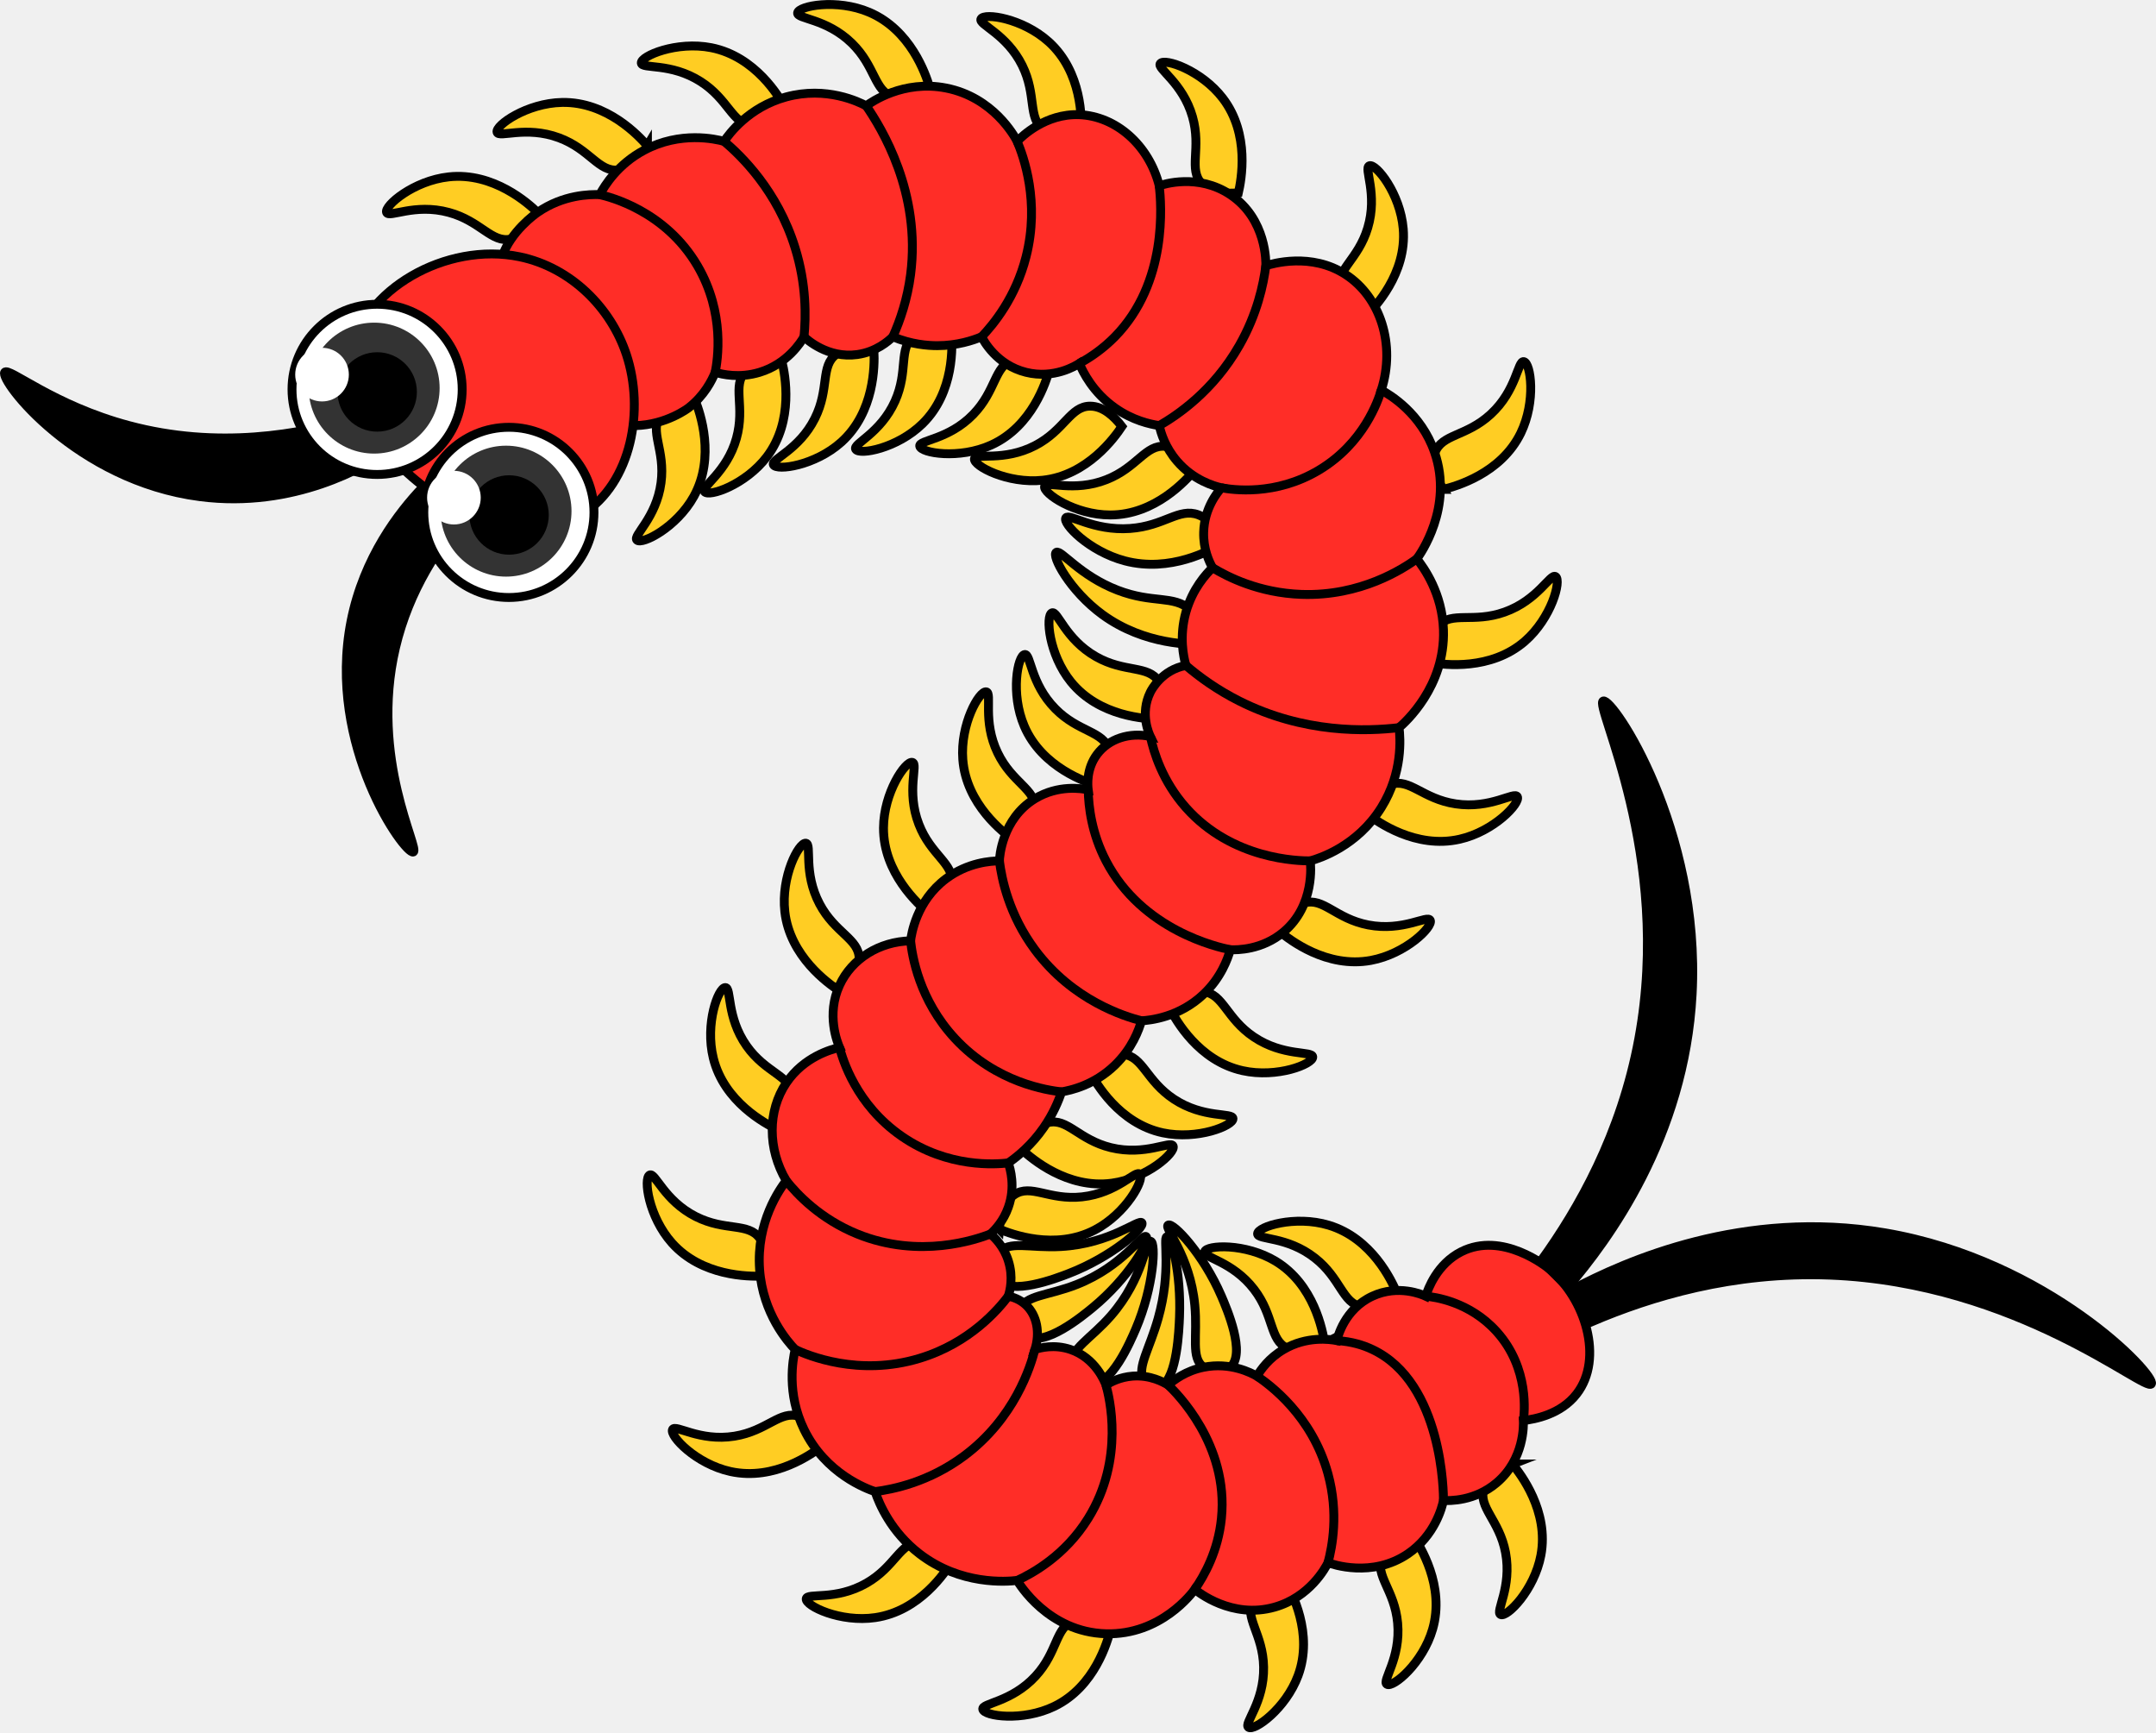
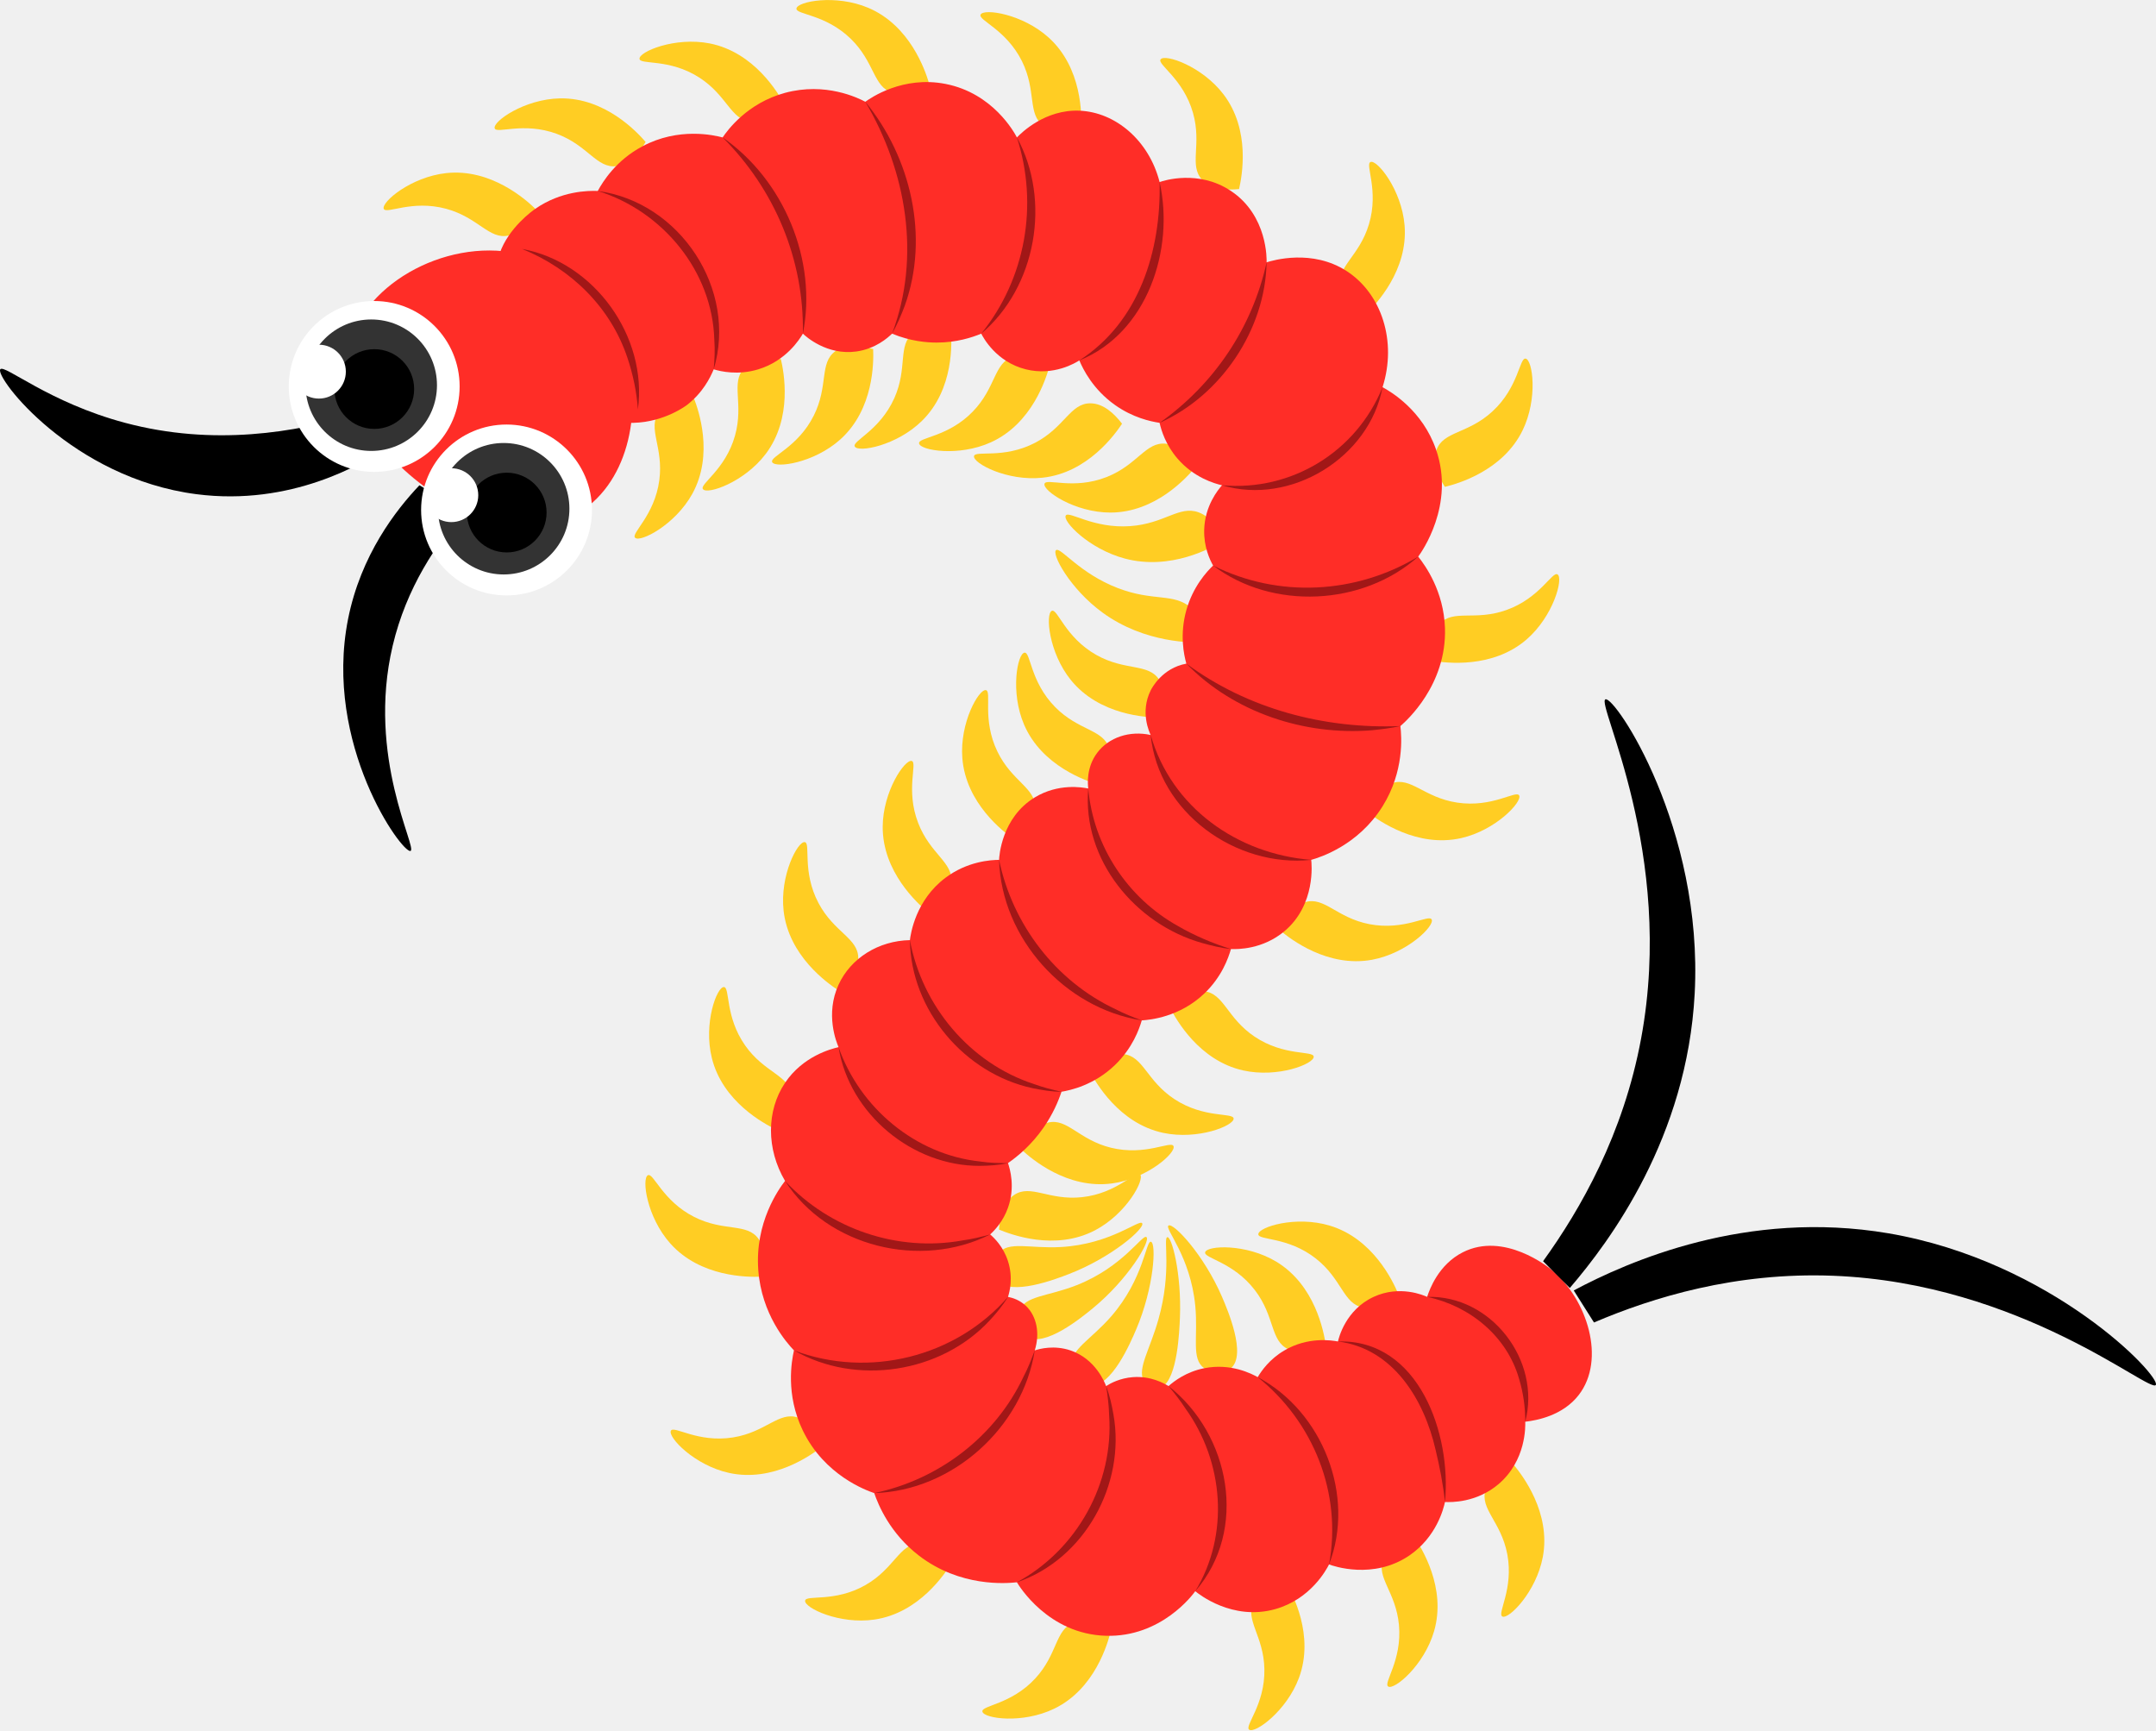
- <svg xmlns="http://www.w3.org/2000/svg" id="Layer_2" data-name="Layer 2" viewBox="0 0 242.76 194.99">
+ <svg xmlns="http://www.w3.org/2000/svg" id="Layer_2" data-name="Layer 2" viewBox="0 0 241.76 193.99">
  <defs>
    <style>
      .cls-1 {
+         fill: #fff;
+       }
+ 
+       .cls-2 {
        fill: #ffcd23;
      }

-       .cls-1, .cls-2, .cls-3, .cls-4, .cls-5 {
-         stroke: #000;
-         stroke-miterlimit: 10;
+       .cls-3 {
+         fill: #ff2d27;
      }

-       .cls-2 {
-         fill: none;
-       }
- 
-       .cls-6, .cls-3 {
-         fill: #fff;
+       .cls-4 {
+         fill: #a11717;
      }

      .cls-5 {
-         fill: #ff2d27;
-       }
- 
-       .cls-7 {
        fill: #333;
      }
    </style>
  </defs>
  <g id="Layer_1-2" data-name="Layer 1">
    <g>
-       <path class="cls-1" d="M60.53,23.91c-1.03-1-4.96-4.55-10-4-3.97.43-7.28,3.26-7,4,.26.66,3.13-1.05,7,0,3.62.98,4.81,3.48,7,3,1.45-.32,2.4-1.74,3-3Z" />
-       <path class="cls-1" d="M72.9,16.42c-.94-1.09-4.53-4.98-9.6-4.89-3.99.07-7.55,2.59-7.33,3.35.19.68,3.21-.76,6.97.63,3.51,1.3,4.47,3.9,6.7,3.62,1.47-.19,2.55-1.51,3.26-2.72Z" />
-       <path class="cls-1" d="M88.44,12.18c-.69-1.26-3.37-5.82-8.35-6.81-3.92-.77-7.93.93-7.88,1.72.04.71,3.3-.07,6.68,2.09,3.16,2.02,3.55,4.76,5.78,4.96,1.48.13,2.81-.94,3.76-1.97Z" />
-       <path class="cls-1" d="M104.65,9.75c-.42-1.38-2.11-6.39-6.78-8.37-3.68-1.56-7.95-.71-8.06.07-.1.7,3.24.61,6.11,3.42,2.68,2.62,2.5,5.39,4.65,6.03,1.42.43,2.94-.35,4.08-1.15Z" />
-       <path class="cls-1" d="M121.74,14.86c.06-1.44.12-6.73-3.64-10.14-2.96-2.68-7.27-3.29-7.64-2.59-.33.63,2.86,1.65,4.64,5.24,1.66,3.36.58,5.91,2.4,7.23,1.2.87,2.89.64,4.23.26Z" />
-       <path class="cls-1" d="M139.44,21.7c.32-1.4,1.33-6.6-1.75-10.63-2.42-3.17-6.56-4.55-7.04-3.92-.44.56,2.52,2.14,3.62,5.99,1.03,3.6-.5,5.92,1.05,7.54,1.02,1.08,2.73,1.15,4.12,1.02Z" />
-       <path class="cls-1" d="M153.74,35.65c1.02-1.01,4.68-4.83,4.26-9.89-.33-3.98-3.07-7.37-3.81-7.1-.67.24.97,3.16-.19,7-1.08,3.59-3.61,4.71-3.18,6.92.28,1.46,1.67,2.44,2.92,3.08Z" />
-       <path class="cls-1" d="M162.51,55.09c1.4-.34,6.49-1.77,8.72-6.33,1.75-3.59,1.13-7.9.35-8.05-.7-.14-.78,3.21-3.73,5.92-2.76,2.54-5.51,2.21-6.27,4.32-.5,1.4.19,2.96.94,4.14Z" />
-       <path class="cls-1" d="M161.19,74.6c1.42.23,6.67.91,10.5-2.41,3.01-2.62,4.13-6.83,3.47-7.28-.59-.4-1.97,2.65-5.75,3.99-3.53,1.26-5.94-.12-7.46,1.53-1.01,1.09-.98,2.8-.75,4.17Z" />
-       <path class="cls-1" d="M153.96,91.64c1.14.87,5.45,3.95,10.39,2.83,3.89-.88,6.86-4.07,6.5-4.78-.33-.63-2.99,1.4-6.95.8-3.71-.56-5.18-2.91-7.3-2.18-1.4.48-2.18,2-2.64,3.32Z" />
-       <path class="cls-1" d="M144.09,104.86c1.11.92,5.28,4.17,10.27,3.25,3.93-.73,7.02-3.79,6.68-4.51-.3-.64-3.04,1.28-6.98.52-3.68-.71-5.05-3.12-7.2-2.47-1.42.43-2.26,1.91-2.77,3.21Z" />
-       <path class="cls-1" d="M131.72,113.52c.66,1.28,3.23,5.9,8.18,7,3.9.87,7.95-.74,7.91-1.54-.03-.71-3.3-.01-6.63-2.25-3.11-2.09-3.43-4.84-5.66-5.09-1.48-.16-2.83.87-3.81,1.88Z" />
-       <path class="cls-1" d="M122.69,120.59c.67,1.27,3.28,5.87,8.24,6.93,3.91.83,7.94-.81,7.9-1.6-.03-.71-3.3.02-6.65-2.19-3.13-2.07-3.47-4.81-5.71-5.04-1.48-.15-2.82.9-3.79,1.91Z" />
-       <path class="cls-1" d="M115.1,129.45c1.06.97,5.07,4.42,10.1,3.74,3.96-.54,7.2-3.45,6.89-4.18-.27-.66-3.1,1.13-7,.18-3.64-.89-4.9-3.36-7.08-2.82-1.44.36-2.35,1.8-2.92,3.08Z" />
-       <path class="cls-1" d="M112.51,138.36c1.33.55,6.27,2.44,10.77.09,3.54-1.85,5.6-5.69,5.07-6.27-.48-.52-2.53,2.12-6.52,2.55-3.73.4-5.75-1.5-7.61-.25-1.23.83-1.6,2.49-1.7,3.89Z" />
-       <path class="cls-1" d="M157.26,145.5c-.56-1.32-2.79-6.12-7.65-7.58-3.82-1.15-7.98.16-8.01.96-.02.71,3.29.25,6.45,2.73,2.95,2.31,3.07,5.08,5.28,5.49,1.46.27,2.89-.67,3.93-1.59Z" />
-       <path class="cls-1" d="M149.15,151.22c-.22-1.42-1.18-6.62-5.52-9.25-3.42-2.06-7.77-1.83-7.99-1.07-.2.68,3.13,1.06,5.57,4.25,2.28,2.97,1.71,5.69,3.75,6.63,1.35.63,2.96.07,4.2-.57Z" />
-       <path class="cls-1" d="M78.3,45.12c.52,1.34,2.28,6.33-.18,10.77-1.94,3.49-5.83,5.45-6.4,4.91-.51-.49,2.18-2.48,2.71-6.45.5-3.72-1.35-5.78-.06-7.62.86-1.21,2.53-1.54,3.93-1.6Z" />
-       <path class="cls-1" d="M88.06,40.76c.33,1.4,1.36,6.59-1.7,10.64-2.41,3.18-6.54,4.58-7.03,3.95-.44-.56,2.51-2.15,3.59-6.01,1.01-3.61-.52-5.91,1.02-7.55,1.02-1.08,2.72-1.17,4.11-1.03Z" />
-       <path class="cls-1" d="M98.41,39.64c.06,1.44.09,6.73-3.67,10.12-2.97,2.67-7.28,3.26-7.65,2.56-.32-.63,2.87-1.64,4.66-5.22,1.68-3.35.6-5.91,2.42-7.22,1.2-.87,2.89-.63,4.24-.24Z" />
-       <path class="cls-1" d="M107.12,37.42c.12,1.43.38,6.72-3.24,10.27-2.85,2.8-7.14,3.57-7.53,2.88-.35-.62,2.79-1.76,4.43-5.42,1.53-3.42.35-5.93,2.11-7.32,1.17-.92,2.87-.76,4.22-.42Z" />
-       <path class="cls-1" d="M118.18,41.55c-.38,1.39-1.94,6.44-6.56,8.54-3.63,1.65-7.93.91-8.06.13-.12-.7,3.23-.69,6.02-3.57,2.61-2.69,2.36-5.45,4.49-6.15,1.41-.46,2.95.27,4.11,1.05Z" />
-       <path class="cls-1" d="M126.32,48.01c-.8,1.2-3.87,5.51-8.91,6.05-3.97.43-7.81-1.62-7.69-2.41.11-.7,3.28.35,6.84-1.5,3.32-1.73,3.95-4.43,6.19-4.43,1.49,0,2.72,1.18,3.57,2.29Z" />
-       <path class="cls-1" d="M134.52,52.91c-.92,1.1-4.44,5.06-9.51,5.06-3.99,0-7.59-2.45-7.39-3.22.18-.69,3.23.71,6.96-.76,3.49-1.37,4.4-3.98,6.64-3.74,1.48.16,2.57,1.47,3.31,2.66Z" />
-       <path class="cls-1" d="M137.57,61.2c-1.22.73-5.8,3.29-10.93,1.93-4.03-1.07-7.03-4.21-6.63-4.83.36-.56,3.08,1.49,7.23,1.19,3.88-.28,5.49-2.35,7.68-1.54,1.45.54,2.22,1.99,2.65,3.24Z" />
-       <path class="cls-1" d="M135.73,72.53c-1.45.06-6.83.12-11.58-3.33-3.73-2.72-5.8-6.69-5.21-7.03.53-.3,2.64,2.63,6.91,4.27,3.99,1.53,6.23.52,8.19,2.19,1.3,1.1,1.63,2.66,1.68,3.9Z" />
-       <path class="cls-1" d="M130.51,80.96c-1.44-.02-6.72-.26-9.92-4.2-2.51-3.1-2.87-7.45-2.15-7.77.65-.29,1.48,2.95,4.97,4.93,3.26,1.85,5.87.91,7.08,2.8.8,1.25.48,2.92.02,4.24Z" />
-       <path class="cls-1" d="M123.73,88.49c-1.38-.41-6.4-2.08-8.4-6.75-1.57-3.67-.74-7.95.05-8.06.7-.1.62,3.24,3.44,6.1,2.63,2.67,5.4,2.48,6.05,4.62.43,1.42-.34,2.94-1.14,4.09Z" />
-       <path class="cls-1" d="M114.18,94.59c-1.17-.83-5.38-4.03-5.77-9.09-.31-3.98,1.86-7.76,2.64-7.62.7.13-.46,3.27,1.29,6.88,1.63,3.38,4.31,4.08,4.24,6.33-.05,1.48-1.27,2.68-2.4,3.5Z" />
-       <path class="cls-1" d="M104.5,102.73c-1.1-.93-5.04-4.46-5.02-9.53.02-3.99,2.49-7.58,3.25-7.38.69.18-.72,3.22.73,6.96,1.35,3.5,3.96,4.42,3.71,6.65-.17,1.48-1.48,2.57-2.67,3.29Z" />
-       <path class="cls-1" d="M94.47,111.51c-1.2-.79-5.53-3.84-6.1-8.88-.45-3.97,1.58-7.82,2.37-7.71.7.1-.34,3.28,1.54,6.83,1.75,3.31,4.45,3.93,4.46,6.17,0,1.49-1.17,2.72-2.27,3.59Z" />
-       <path class="cls-1" d="M87.51,127.14c-1.29-.63-5.98-3.09-7.19-8.02-.96-3.88.56-7.96,1.35-7.95.71.01.09,3.3,2.4,6.57,2.16,3.06,4.92,3.32,5.22,5.54.2,1.47-.81,2.85-1.79,3.85Z" />
-       <path class="cls-1" d="M85.78,143.65c-1.44.05-6.73.06-10.11-3.72-2.66-2.98-3.23-7.3-2.52-7.66.63-.32,1.62,2.87,5.2,4.68,3.35,1.69,5.9.63,7.21,2.46.86,1.21.62,2.9.22,4.24Z" />
-       <path class="cls-1" d="M92.63,162.74c-1.13.88-5.41,3.99-10.37,2.91-3.9-.85-6.89-4.02-6.53-4.73.32-.63,3,1.38,6.96.75,3.7-.59,5.15-2.95,7.28-2.23,1.41.47,2.2,1.99,2.66,3.3Z" />
-       <path class="cls-1" d="M107.23,175.7c-.75,1.23-3.65,5.65-8.67,6.39-3.95.58-7.87-1.32-7.78-2.11.08-.71,3.29.23,6.77-1.76,3.25-1.86,3.78-4.58,6.02-4.67,1.48-.06,2.76,1.08,3.66,2.15Z" />
-       <path class="cls-1" d="M125.06,183.38c-.35,1.39-1.78,6.49-6.34,8.7-3.59,1.74-7.9,1.11-8.06.33-.14-.7,3.21-.77,5.93-3.72,2.54-2.75,2.22-5.51,4.33-6.26,1.4-.5,2.96.2,4.14.95Z" />
-       <path class="cls-1" d="M144.71,177.95c.72,1.25,3.21,5.92,1.45,10.67-1.39,3.74-4.93,6.27-5.58,5.82-.58-.41,1.78-2.78,1.7-6.79-.07-3.75-2.21-5.51-1.21-7.52.66-1.33,2.27-1.9,3.64-2.18Z" />
-       <path class="cls-1" d="M159.09,172.85c.8,1.19,3.63,5.67,2.22,10.54-1.11,3.84-4.46,6.62-5.14,6.21-.61-.37,1.57-2.9,1.2-6.9-.34-3.73-2.6-5.34-1.75-7.41.56-1.37,2.13-2.06,3.47-2.44Z" />
-       <path class="cls-1" d="M170.29,164.8c.91,1.11,4.15,5.3,3.21,10.28-.74,3.92-3.82,7.01-4.53,6.67-.64-.31,1.29-3.04.55-6.98-.7-3.68-3.1-5.07-2.44-7.21.43-1.42,1.92-2.26,3.23-2.76Z" />
-       <path class="cls-1" d="M135.53,153.91c-1.49-1.07-.66-3.48-1-7-.54-5.6-3.5-8.68-3-9,.54-.35,3.96,3.26,6,8,.61,1.42,2.79,6.48,1,8-.75.64-2.15.62-3,0Z" />
-       <path class="cls-1" d="M128.72,155.26c-.66-1.38.72-3.44,1.68-6.83,1.53-5.4.52-9.04.98-9.21.49-.19,1.63,4.05,1.43,9.02-.06,1.49-.27,6.79-2.02,7.78-.73.41-1.69.05-2.07-.75Z" />
-       <path class="cls-1" d="M120.71,153.64c-.25-1.82,2.07-2.88,4.39-5.54,3.69-4.25,3.88-8.52,4.46-8.37.62.16.36,5.11-1.67,9.86-.61,1.42-2.77,6.48-5.11,6.23-.98-.11-1.92-1.13-2.07-2.18Z" />
-       <path class="cls-1" d="M114.8,147.49c.62-1.73,3.16-1.6,6.45-2.9,5.23-2.07,7.37-5.77,7.81-5.38.48.43-2.03,4.7-6.02,7.98-1.19.98-5.45,4.48-7.41,3.18-.82-.54-1.19-1.89-.83-2.88Z" />
-       <path class="cls-1" d="M112.44,141.05c1.13-1.45,3.5-.53,7.03-.73,5.62-.32,8.81-3.17,9.11-2.66.32.56-3.41,3.83-8.22,5.69-1.44.56-6.58,2.54-8.03.7-.61-.77-.54-2.17.11-3Z" />
-       <path class="cls-5" d="M56.53,28.91c.99-2.87,3.72-4.81,4-5,2.9-2.01,5.92-2.04,7-2,.56-1.03,2.03-3.42,5-5,4.08-2.18,8.05-1.25,9-1,.55-.81,2.76-3.85,7-5,4.54-1.23,8.19.57,9,1,.6-.43,4.2-2.94,9-2,5.3,1.04,7.7,5.42,8,6,.51-.53,3.17-3.15,7-3,4.08.16,7.82,3.37,9,8,.45-.16,4.37-1.42,8,1,4.14,2.76,4.01,7.73,4,8,.68-.21,5.11-1.54,9,1,3.89,2.53,5.64,7.87,4,13,.95.52,4.48,2.6,6,7,2.15,6.21-1.64,11.51-2,12,.82,1.03,2.86,3.89,3,8,.21,6.39-4.35,10.44-5,11,.14,1.16.45,5.07-2,9-2.73,4.37-6.97,5.71-8,6,.05.37.54,5.02-3,8-2.44,2.05-5.26,2.03-6,2-.29,1.02-1.04,3.14-3,5-2.76,2.62-6.04,2.94-7,3-.29,1-1.04,3.11-3,5-2.34,2.26-4.99,2.83-6,3-.36,1.08-.97,2.51-2,4-1.37,1.98-2.92,3.25-4,4,.22.65.83,2.68,0,5-.54,1.53-1.47,2.51-2,3,.46.39,1.48,1.37,2,3,.6,1.86.18,3.44,0,4,.52.1,1.31.35,2,1,1.23,1.16,1.6,3.1,1,5,.59-.19,2.18-.61,4,0,2.83.96,3.86,3.63,4,4,.52-.33,1.57-.89,3-1,2-.15,3.48.68,4,1,.63-.55,1.98-1.6,4-2,2.99-.6,5.35.63,6,1,.43-.72,1.34-2.03,3-3,2.62-1.54,5.25-1.14,6-1,.08-.36.84-3.54,4-5,2.92-1.35,5.61-.18,6,0,.27-.84,1.28-3.62,4-5,4.62-2.34,9.61,1.67,10,2,3.95,3.28,6.08,10.02,3,14-1.8,2.33-4.73,2.85-6,3,.02.48.12,4.35-3,7-2.48,2.1-5.33,2.03-6,2-.16.75-.95,3.92-4,6-4.05,2.75-8.55,1.17-9,1-.29.57-2.04,3.87-6,5-4.84,1.38-8.68-1.73-9-2-.28.4-3.83,5.17-10,5-6.52-.18-9.82-5.69-10-6-1.18.13-6.36.57-11-3-3.22-2.48-4.53-5.63-5-7-.91-.31-5.57-1.99-8-7-1.97-4.06-1.26-7.84-1-9-.83-.87-3.63-4.03-4-9-.4-5.36,2.31-9.11,3-10-2.1-3.57-2.11-7.86,0-11,1.99-2.97,5.13-3.8,6-4-.23-.54-1.52-3.69,0-7,1.37-2.99,4.49-4.93,8-5,.09-.71.63-4.48,4-7,2.46-1.84,5.06-1.99,6-2,.01-.37.27-4.73,4-7,2.63-1.6,5.32-1.14,6-1-.06-.49-.23-2.36,1-4,1.3-1.74,3.66-2.52,6-2-.12-.25-1.22-2.55,0-5,.12-.25,1.3-2.51,4-3-.27-.96-.77-3.25,0-6,.75-2.65,2.28-4.31,3-5-.37-.65-1.05-2.09-1-4,.07-2.69,1.55-4.49,2-5-.84-.19-3.15-.85-5-3-1.32-1.54-1.81-3.14-2-4-1.05-.16-3.01-.59-5-2-2.47-1.75-3.58-4-4-5-.41.26-2.86,1.78-6,1-3.34-.83-4.79-3.59-5-4-1.01.42-2.76,1-5,1-1.09,0-2.93-.14-5-1-.49.48-1.87,1.7-4,2-3.31.46-5.68-1.69-6-2-.35.6-1.87,3.05-5,4-2.27.69-4.21.24-5,0-.38.93-1.23,2.63-3,4,0,0-2.48,1.92-6,2-7.89.19-17.57-11.58-15-19Z" />
-       <path class="cls-5" d="M44.53,51.91c-1.56-1.68-5.94-6.38-5-12,1.21-7.24,10.69-12.74,19-11,5.78,1.21,10.26,5.75,12,11,2.04,6.15.67,14.42-5,18-7.21,4.55-16.73-1.41-21-6Z" />
-       <path class="cls-4" d="M43.53,50.91c-2.3,1.51-10.36,6.38-21,5C8.58,54.11-.08,42.81.53,41.91c.43-.63,5.43,3.72,14,6,9.9,2.64,19.14,1.09,26-1,1,1.33,2,2.67,3,4Z" />
-       <path class="cls-4" d="M47.53,54.91c-2.61,2.75-6.57,7.81-8,15-2.79,14.06,6.08,26.31,7,26,.82-.28-4.95-10.49-2-23,1.54-6.53,4.94-11.51,8-15-1.67-1-3.33-2-5-3Z" />
-       <path class="cls-4" d="M173.53,141.91c4.21-5.83,9.01-14.23,11-25,3.85-20.79-5.12-37.63-4-38,1.07-.36,10.98,14.39,10,33-.85,16.11-9.48,27.74-14,33l-3-3Z" />
-       <path class="cls-4" d="M179.24,148.78c6.61-2.82,15.86-5.66,26.8-5.24,21.13.81,35.59,13.26,36.2,12.24.58-.97-11.62-13.87-30-17-15.9-2.7-29.15,3.15-35.27,6.41.76,1.2,1.51,2.39,2.27,3.59Z" />
-       <path class="cls-2" d="M67.53,21.91c1.08.25,7.35,1.79,11,8,3.15,5.37,2.26,10.68,2,12" />
-       <path class="cls-2" d="M81.53,15.91c1.91,1.62,6,5.54,8,12,1.28,4.12,1.22,7.73,1,10" />
-       <path class="cls-2" d="M97.53,11.91c1.72,2.5,6.2,9.76,5,19-.36,2.77-1.16,5.13-2,7" />
-       <path class="cls-2" d="M114.53,15.91c.72,1.72,2.58,6.8,1,13-1.17,4.59-3.67,7.6-5,9" />
-       <path class="cls-2" d="M130.53,20.91c.22,2,1,10.88-5,17-1.29,1.31-2.68,2.28-4,3" />
-       <path class="cls-2" d="M142.53,29.91c-.27,2.12-.97,5.45-3,9-2.92,5.11-6.97,7.83-9,9" />
-       <path class="cls-2" d="M155.53,43.91c-.34,1.13-1.94,5.96-7,9-4.93,2.96-9.8,2.22-11,2" />
-       <path class="cls-2" d="M136.53,63.91c1.7,1.03,5.22,2.83,10,3,6.69.24,11.46-2.89,13-4" />
-       <path class="cls-2" d="M133.53,74.91c1.57,1.34,3.56,2.77,6,4,7.33,3.69,14.4,3.42,18,3" />
-       <path class="cls-2" d="M129.53,82.91c.39,1.81,1.36,5.02,4,8,5.23,5.89,12.7,6,14,6" />
-       <path class="cls-2" d="M122.53,88.91c.04,1.97.4,4.92,2,8,4.06,7.82,12.61,9.72,14,10" />
-       <path class="cls-2" d="M112.53,96.91c.26,2.04,1.07,6.05,4,10,4.26,5.74,10.13,7.52,12,8" />
-       <path class="cls-2" d="M102.53,105.91c.18,1.67.94,6.63,5,11,4.65,5.01,10.47,5.83,12,6" />
-       <path class="cls-2" d="M94.53,117.91c.35,1.33,1.85,6.44,7,10,5.24,3.62,10.66,3.15,12,3" />
-       <path class="cls-2" d="M88.53,132.91c1.24,1.55,3.82,4.3,8,6,7.03,2.85,13.4.61,15,0" />
-       <path class="cls-2" d="M89.53,151.91c1.43.66,7.14,3.08,14,1,5.72-1.73,8.93-5.59,10-7" />
-       <path class="cls-2" d="M98.53,167.91c2.04-.26,6.05-1.07,10-4,5.74-4.26,7.52-10.13,8-12" />
-       <path class="cls-2" d="M114.53,177.91c1.66-.77,5.37-2.76,8-7,4.16-6.7,2.35-13.74,2-15" />
-       <path class="cls-2" d="M134.53,178.91c1.06-1.53,2.63-4.29,3-8,.83-8.32-5.12-14.17-6-15" />
-       <path class="cls-2" d="M149.53,175.91c.48-1.8,1.21-5.56,0-10-1.8-6.58-6.61-10.06-8-11" />
-       <path class="cls-2" d="M150.53,150.91c1.67.1,2.99.52,4,1,7.97,3.76,8.01,16.36,8,17" />
-       <path class="cls-2" d="M160.53,145.91c.96.09,4.93.59,8,4,3.73,4.15,3.1,9.26,3,10" />
-       <circle class="cls-3" cx="42.46" cy="43.83" r="9.58" />
-       <circle class="cls-7" cx="42.13" cy="43.69" r="7.37" />
-       <circle cx="42.47" cy="44.12" r="4.47" />
-       <circle class="cls-6" cx="36.26" cy="42.17" r="3.02" />
-       <circle class="cls-3" cx="57.3" cy="57.68" r="9.58" />
-       <circle class="cls-7" cx="56.98" cy="57.54" r="7.37" />
-       <circle cx="57.32" cy="57.97" r="4.47" />
-       <circle class="cls-6" cx="51.11" cy="56.02" r="3.02" />
+       <path class="cls-2" d="M60.03,23.41c-1.03-1-4.96-4.55-10-4-3.97.43-7.28,3.26-7,4,.26.66,3.13-1.05,7,0,3.62.98,4.81,3.48,7,3,1.45-.32,2.4-1.74,3-3Z" />
+       <path class="cls-2" d="M72.4,15.92c-.94-1.09-4.53-4.98-9.6-4.89-3.99.07-7.55,2.59-7.33,3.35.19.68,3.21-.76,6.97.63,3.51,1.3,4.47,3.9,6.7,3.62,1.47-.19,2.55-1.51,3.26-2.72Z" />
+       <path class="cls-2" d="M87.94,11.68c-.69-1.26-3.37-5.82-8.35-6.81-3.92-.77-7.93.93-7.88,1.72.04.71,3.3-.07,6.68,2.09,3.16,2.02,3.55,4.76,5.78,4.96,1.48.13,2.81-.94,3.76-1.97Z" />
+       <path class="cls-2" d="M104.15,9.25c-.42-1.38-2.11-6.39-6.78-8.37-3.68-1.56-7.95-.71-8.06.07-.1.7,3.24.61,6.11,3.42,2.68,2.62,2.5,5.39,4.65,6.03,1.42.43,2.94-.35,4.08-1.15Z" />
+       <path class="cls-2" d="M121.24,14.36c.06-1.44.12-6.73-3.64-10.14-2.96-2.68-7.27-3.29-7.64-2.59-.33.63,2.86,1.65,4.64,5.24,1.66,3.36.58,5.91,2.4,7.23,1.2.87,2.89.64,4.23.26Z" />
+       <path class="cls-2" d="M138.94,21.2c.32-1.4,1.33-6.6-1.75-10.63-2.42-3.17-6.56-4.55-7.04-3.92-.44.56,2.52,2.14,3.62,5.99,1.03,3.6-.5,5.92,1.05,7.54,1.02,1.08,2.73,1.15,4.12,1.02Z" />
+       <path class="cls-2" d="M153.24,35.15c1.02-1.01,4.68-4.83,4.26-9.89-.33-3.98-3.07-7.37-3.81-7.1-.67.24.97,3.16-.19,7-1.08,3.59-3.61,4.71-3.18,6.92.28,1.46,1.67,2.44,2.92,3.08Z" />
+       <path class="cls-2" d="M162.01,54.59c1.4-.34,6.49-1.77,8.72-6.33,1.75-3.59,1.13-7.9.35-8.05-.7-.14-.78,3.21-3.73,5.92-2.76,2.54-5.51,2.21-6.27,4.32-.5,1.4.19,2.96.94,4.14Z" />
+       <path class="cls-2" d="M160.69,74.1c1.42.23,6.67.91,10.5-2.41,3.01-2.62,4.13-6.83,3.47-7.28-.59-.4-1.97,2.65-5.75,3.99-3.53,1.26-5.94-.12-7.46,1.53-1.01,1.09-.98,2.8-.75,4.17Z" />
+       <path class="cls-2" d="M153.46,91.14c1.14.87,5.45,3.95,10.39,2.83,3.89-.88,6.86-4.07,6.5-4.78-.33-.63-2.99,1.4-6.95.8-3.71-.56-5.18-2.91-7.3-2.18-1.4.48-2.18,2-2.64,3.32Z" />
+       <path class="cls-2" d="M143.59,104.36c1.11.92,5.28,4.17,10.27,3.25,3.93-.73,7.02-3.79,6.68-4.51-.3-.64-3.04,1.28-6.98.52-3.68-.71-5.05-3.12-7.2-2.47-1.42.43-2.26,1.91-2.77,3.21Z" />
+       <path class="cls-2" d="M131.22,113.02c.66,1.28,3.23,5.9,8.18,7,3.9.87,7.95-.74,7.91-1.54-.03-.71-3.3-.01-6.63-2.25-3.11-2.09-3.43-4.84-5.66-5.09-1.48-.16-2.83.87-3.81,1.88Z" />
+       <path class="cls-2" d="M122.19,120.09c.67,1.27,3.28,5.87,8.24,6.93,3.91.83,7.94-.81,7.9-1.6-.03-.71-3.3.02-6.65-2.19-3.13-2.07-3.47-4.81-5.71-5.04-1.48-.15-2.82.9-3.79,1.91Z" />
+       <path class="cls-2" d="M114.6,128.95c1.06.97,5.07,4.42,10.1,3.74,3.96-.54,7.2-3.45,6.89-4.18-.27-.66-3.1,1.13-7,.18-3.64-.89-4.9-3.36-7.08-2.82-1.44.36-2.35,1.8-2.92,3.08Z" />
+       <path class="cls-2" d="M112.01,137.86c1.33.55,6.27,2.44,10.77.09,3.54-1.85,5.6-5.69,5.07-6.27-.48-.52-2.53,2.12-6.52,2.55-3.73.4-5.75-1.5-7.61-.25-1.23.83-1.6,2.49-1.7,3.89Z" />
+       <path class="cls-2" d="M156.76,145c-.56-1.32-2.79-6.12-7.65-7.58-3.82-1.15-7.98.16-8.01.96-.02.71,3.29.25,6.45,2.73,2.95,2.31,3.07,5.08,5.28,5.49,1.46.27,2.89-.67,3.93-1.59Z" />
+       <path class="cls-2" d="M148.65,150.72c-.22-1.42-1.18-6.62-5.52-9.25-3.42-2.06-7.77-1.83-7.99-1.07-.2.68,3.13,1.06,5.57,4.25,2.28,2.97,1.71,5.69,3.75,6.63,1.35.63,2.96.07,4.2-.57Z" />
+       <path class="cls-2" d="M77.8,44.62c.52,1.34,2.28,6.33-.18,10.77-1.94,3.49-5.83,5.45-6.4,4.91-.51-.49,2.18-2.48,2.71-6.45.5-3.72-1.35-5.78-.06-7.62.86-1.21,2.53-1.54,3.93-1.6Z" />
+       <path class="cls-2" d="M87.56,40.26c.33,1.4,1.36,6.59-1.7,10.64-2.41,3.18-6.54,4.58-7.03,3.95-.44-.56,2.51-2.15,3.59-6.01,1.01-3.61-.52-5.91,1.02-7.55,1.02-1.08,2.72-1.17,4.11-1.03Z" />
+       <path class="cls-2" d="M97.91,39.14c.06,1.44.09,6.73-3.67,10.12-2.97,2.67-7.28,3.26-7.65,2.56-.32-.63,2.87-1.64,4.66-5.22,1.68-3.35.6-5.91,2.42-7.22,1.2-.87,2.89-.63,4.24-.24Z" />
+       <path class="cls-2" d="M106.62,36.92c.12,1.43.38,6.72-3.24,10.27-2.85,2.8-7.14,3.57-7.53,2.88-.35-.62,2.79-1.76,4.43-5.42,1.53-3.42.35-5.93,2.11-7.32,1.17-.92,2.87-.76,4.22-.42Z" />
+       <path class="cls-2" d="M117.68,41.05c-.38,1.39-1.94,6.44-6.56,8.54-3.63,1.65-7.93.91-8.06.13-.12-.7,3.23-.69,6.02-3.57,2.61-2.69,2.36-5.45,4.49-6.15,1.41-.46,2.95.27,4.11,1.05Z" />
+       <path class="cls-2" d="M125.82,47.51c-.8,1.2-3.87,5.51-8.91,6.05-3.97.43-7.81-1.62-7.69-2.41.11-.7,3.28.35,6.84-1.5,3.32-1.73,3.95-4.43,6.19-4.43,1.49,0,2.72,1.18,3.57,2.29Z" />
+       <path class="cls-2" d="M134.02,52.41c-.92,1.1-4.44,5.06-9.51,5.06-3.99,0-7.59-2.45-7.39-3.22.18-.69,3.23.71,6.96-.76,3.49-1.37,4.4-3.98,6.64-3.74,1.48.16,2.57,1.47,3.31,2.66Z" />
+       <path class="cls-2" d="M137.07,60.7c-1.22.73-5.8,3.29-10.93,1.93-4.03-1.07-7.03-4.21-6.63-4.83.36-.56,3.08,1.49,7.23,1.19,3.88-.28,5.49-2.35,7.68-1.54,1.45.54,2.22,1.99,2.65,3.24Z" />
+       <path class="cls-2" d="M135.23,72.03c-1.45.06-6.83.12-11.58-3.33-3.73-2.72-5.8-6.69-5.21-7.03.53-.3,2.64,2.63,6.91,4.27,3.99,1.53,6.23.52,8.19,2.19,1.3,1.1,1.63,2.66,1.68,3.9Z" />
+       <path class="cls-2" d="M130.01,80.46c-1.44-.02-6.72-.26-9.92-4.2-2.51-3.1-2.87-7.45-2.15-7.77.65-.29,1.48,2.95,4.97,4.93,3.26,1.85,5.87.91,7.08,2.8.8,1.25.48,2.92.02,4.24Z" />
+       <path class="cls-2" d="M123.23,87.99c-1.38-.41-6.4-2.08-8.4-6.75-1.57-3.67-.74-7.95.05-8.06.7-.1.62,3.24,3.44,6.1,2.63,2.67,5.4,2.48,6.05,4.62.43,1.42-.34,2.94-1.14,4.09Z" />
+       <path class="cls-2" d="M113.68,94.09c-1.17-.83-5.38-4.03-5.77-9.09-.31-3.98,1.86-7.76,2.64-7.62.7.13-.46,3.27,1.29,6.88,1.63,3.38,4.31,4.08,4.24,6.33-.05,1.48-1.27,2.68-2.4,3.5Z" />
+       <path class="cls-2" d="M104,102.23c-1.1-.93-5.04-4.46-5.02-9.53.02-3.99,2.49-7.58,3.25-7.38.69.18-.72,3.22.73,6.96,1.35,3.5,3.96,4.42,3.71,6.65-.17,1.48-1.48,2.57-2.67,3.29Z" />
+       <path class="cls-2" d="M93.97,111.01c-1.2-.79-5.53-3.84-6.1-8.88-.45-3.97,1.58-7.82,2.37-7.71.7.1-.34,3.28,1.54,6.83,1.75,3.31,4.45,3.93,4.46,6.17,0,1.49-1.17,2.72-2.27,3.59Z" />
+       <path class="cls-2" d="M87.01,126.64c-1.29-.63-5.98-3.09-7.19-8.02-.96-3.88.56-7.96,1.35-7.95.71.01.09,3.3,2.4,6.57,2.16,3.06,4.92,3.32,5.22,5.54.2,1.47-.81,2.85-1.79,3.85Z" />
+       <path class="cls-2" d="M85.28,143.15c-1.44.05-6.73.06-10.11-3.72-2.66-2.98-3.23-7.3-2.52-7.66.63-.32,1.62,2.87,5.2,4.68,3.35,1.69,5.9.63,7.21,2.46.86,1.21.62,2.9.22,4.24Z" />
+       <path class="cls-2" d="M92.13,162.24c-1.13.88-5.41,3.99-10.37,2.91-3.9-.85-6.89-4.02-6.53-4.73.32-.63,3,1.38,6.96.75,3.7-.59,5.15-2.95,7.28-2.23,1.41.47,2.2,1.99,2.66,3.3Z" />
+       <path class="cls-2" d="M106.73,175.2c-.75,1.23-3.65,5.65-8.67,6.39-3.95.58-7.87-1.32-7.78-2.11.08-.71,3.29.23,6.77-1.76,3.25-1.86,3.78-4.58,6.02-4.67,1.48-.06,2.76,1.08,3.66,2.15Z" />
+       <path class="cls-2" d="M124.56,182.88c-.35,1.39-1.78,6.49-6.34,8.7-3.59,1.74-7.9,1.11-8.06.33-.14-.7,3.21-.77,5.93-3.72,2.54-2.75,2.22-5.51,4.33-6.26,1.4-.5,2.96.2,4.14.95Z" />
+       <path class="cls-2" d="M144.21,177.45c.72,1.25,3.21,5.92,1.45,10.67-1.39,3.74-4.93,6.27-5.58,5.82-.58-.41,1.78-2.78,1.7-6.79-.07-3.75-2.21-5.51-1.21-7.52.66-1.33,2.27-1.9,3.64-2.18Z" />
+       <path class="cls-2" d="M158.59,172.35c.8,1.19,3.63,5.67,2.22,10.54-1.11,3.84-4.46,6.62-5.14,6.21-.61-.37,1.57-2.9,1.2-6.9-.34-3.73-2.6-5.34-1.75-7.41.56-1.37,2.13-2.06,3.47-2.44Z" />
+       <path class="cls-2" d="M169.79,164.3c.91,1.11,4.15,5.3,3.21,10.28-.74,3.92-3.82,7.01-4.53,6.67-.64-.31,1.29-3.04.55-6.98-.7-3.68-3.1-5.07-2.44-7.21.43-1.42,1.92-2.26,3.23-2.76Z" />
+       <path class="cls-2" d="M135.03,153.41c-1.49-1.07-.66-3.48-1-7-.54-5.6-3.5-8.68-3-9,.54-.35,3.96,3.26,6,8,.61,1.42,2.79,6.48,1,8-.75.64-2.15.62-3,0Z" />
+       <path class="cls-2" d="M128.22,154.76c-.66-1.38.72-3.44,1.68-6.83,1.53-5.4.52-9.04.98-9.21.49-.19,1.63,4.05,1.43,9.02-.06,1.49-.27,6.79-2.02,7.78-.73.41-1.69.05-2.07-.75Z" />
+       <path class="cls-2" d="M120.21,153.14c-.25-1.82,2.07-2.88,4.39-5.54,3.69-4.25,3.88-8.52,4.46-8.37.62.16.36,5.11-1.67,9.86-.61,1.42-2.77,6.48-5.11,6.23-.98-.11-1.92-1.13-2.07-2.18Z" />
+       <path class="cls-2" d="M114.3,146.99c.62-1.73,3.16-1.6,6.45-2.9,5.23-2.07,7.37-5.77,7.81-5.38.48.43-2.03,4.7-6.02,7.98-1.19.98-5.45,4.48-7.41,3.18-.82-.54-1.19-1.89-.83-2.88Z" />
+       <path class="cls-2" d="M111.94,140.55c1.13-1.45,3.5-.53,7.03-.73,5.62-.32,8.81-3.17,9.11-2.66.32.56-3.41,3.83-8.22,5.69-1.44.56-6.58,2.54-8.03.7-.61-.77-.54-2.17.11-3Z" />
+       <path class="cls-3" d="M56.03,28.41c.99-2.87,3.72-4.81,4-5,2.9-2.01,5.92-2.04,7-2,.56-1.03,2.03-3.42,5-5,4.08-2.18,8.05-1.25,9-1,.55-.81,2.76-3.85,7-5,4.54-1.23,8.19.57,9,1,.6-.43,4.2-2.94,9-2,5.3,1.04,7.7,5.42,8,6,.51-.53,3.17-3.15,7-3,4.08.16,7.82,3.37,9,8,.45-.16,4.37-1.42,8,1,4.14,2.76,4.01,7.73,4,8,.68-.21,5.11-1.54,9,1,3.89,2.53,5.64,7.87,4,13,.95.52,4.48,2.6,6,7,2.15,6.21-1.64,11.51-2,12,.82,1.03,2.86,3.89,3,8,.21,6.39-4.35,10.44-5,11,.14,1.16.45,5.07-2,9-2.73,4.37-6.97,5.71-8,6,.05.37.54,5.02-3,8-2.44,2.05-5.26,2.03-6,2-.29,1.02-1.04,3.14-3,5-2.76,2.62-6.04,2.94-7,3-.29,1-1.04,3.11-3,5-2.34,2.26-4.99,2.83-6,3-.36,1.08-.97,2.51-2,4-1.37,1.98-2.92,3.25-4,4,.22.65.83,2.68,0,5-.54,1.53-1.47,2.51-2,3,.46.39,1.48,1.37,2,3,.6,1.86.18,3.44,0,4,.52.1,1.31.35,2,1,1.23,1.16,1.6,3.1,1,5,.59-.19,2.18-.61,4,0,2.83.96,3.86,3.63,4,4,.52-.33,1.57-.89,3-1,2-.15,3.48.68,4,1,.63-.55,1.98-1.6,4-2,2.99-.6,5.35.63,6,1,.43-.72,1.34-2.03,3-3,2.62-1.54,5.25-1.14,6-1,.08-.36.84-3.54,4-5,2.92-1.35,5.61-.18,6,0,.27-.84,1.28-3.62,4-5,4.62-2.34,9.61,1.67,10,2,3.95,3.28,6.08,10.02,3,14-1.8,2.33-4.73,2.85-6,3,.02.48.12,4.35-3,7-2.48,2.1-5.33,2.03-6,2-.16.75-.95,3.92-4,6-4.05,2.75-8.55,1.17-9,1-.29.57-2.04,3.87-6,5-4.84,1.38-8.68-1.73-9-2-.28.4-3.83,5.17-10,5-6.52-.18-9.82-5.69-10-6-1.18.13-6.36.57-11-3-3.22-2.48-4.53-5.63-5-7-.91-.31-5.57-1.99-8-7-1.97-4.06-1.26-7.84-1-9-.83-.87-3.63-4.03-4-9-.4-5.36,2.31-9.11,3-10-2.1-3.57-2.11-7.86,0-11,1.99-2.97,5.13-3.8,6-4-.23-.54-1.52-3.69,0-7,1.37-2.99,4.49-4.93,8-5,.09-.71.63-4.48,4-7,2.46-1.84,5.06-1.99,6-2,.01-.37.27-4.73,4-7,2.63-1.6,5.32-1.14,6-1-.06-.49-.23-2.36,1-4,1.3-1.74,3.66-2.52,6-2-.12-.25-1.22-2.55,0-5,.12-.25,1.3-2.51,4-3-.27-.96-.77-3.25,0-6,.75-2.65,2.28-4.31,3-5-.37-.65-1.05-2.09-1-4,.07-2.69,1.55-4.49,2-5-.84-.19-3.15-.85-5-3-1.32-1.54-1.81-3.14-2-4-1.05-.16-3.01-.59-5-2-2.47-1.75-3.58-4-4-5-.41.26-2.86,1.78-6,1-3.34-.83-4.79-3.59-5-4-1.01.42-2.76,1-5,1-1.09,0-2.93-.14-5-1-.49.48-1.87,1.7-4,2-3.31.46-5.68-1.69-6-2-.35.6-1.87,3.05-5,4-2.27.69-4.21.24-5,0-.38.93-1.23,2.63-3,4,0,0-2.48,1.92-6,2-7.89.19-17.57-11.58-15-19Z" />
+       <path class="cls-3" d="M44.03,51.41c-1.56-1.68-5.94-6.38-5-12,1.21-7.24,10.69-12.74,19-11,5.78,1.21,10.26,5.75,12,11,2.04,6.15.67,14.42-5,18-7.21,4.55-16.73-1.41-21-6Z" />
+       <path d="M43.03,50.41c-2.3,1.51-10.36,6.38-21,5C8.08,53.61-.58,42.31.03,41.41c.43-.63,5.43,3.72,14,6,9.9,2.64,19.14,1.09,26-1,1,1.33,2,2.67,3,4Z" />
+       <path d="M47.03,54.41c-2.61,2.75-6.57,7.81-8,15-2.79,14.06,6.08,26.31,7,26,.82-.28-4.95-10.49-2-23,1.54-6.53,4.94-11.51,8-15-1.67-1-3.33-2-5-3Z" />
+       <path d="M173.03,141.41c4.21-5.83,9.01-14.23,11-25,3.85-20.79-5.12-37.63-4-38,1.07-.36,10.98,14.39,10,33-.85,16.11-9.48,27.74-14,33l-3-3Z" />
+       <path d="M178.74,148.28c6.61-2.82,15.86-5.66,26.8-5.24,21.13.81,35.59,13.26,36.2,12.24.58-.97-11.62-13.87-30-17-15.9-2.7-29.15,3.15-35.27,6.41.76,1.2,1.51,2.39,2.27,3.59Z" />
+       <path class="cls-4" d="M67.03,21.41c9.23,1.24,15.69,11.05,13,20,.1-1.1.15-2.19.07-3.28-.2-7.71-5.79-14.46-13.07-16.72h0Z" />
+       <path class="cls-4" d="M81.03,15.41c6.85,4.74,10.65,13.78,9,22,.15-8.3-3.16-16.18-9-22h0Z" />
+       <path class="cls-4" d="M97.03,11.41c5.13,6.25,7.2,15.15,4.43,22.86-.41,1.08-.86,2.14-1.43,3.14,3.26-8.62,1.61-18.2-3-26h0Z" />
+       <path class="cls-4" d="M114.03,15.41c3.88,7.07,2.16,16.8-4,22,4.97-6.17,6.44-14.43,4-22h0Z" />
+       <path class="cls-4" d="M130.03,20.41c1.7,7.55-1.38,16.94-9,20,6.71-4.31,9.18-12.31,9-20h0Z" />
+       <path class="cls-4" d="M142.03,29.41c-.14,7.55-5.11,14.94-12,18,6.1-4.32,10.39-10.66,12-18h0Z" />
+       <path class="cls-4" d="M155.03,43.41c-1.46,7.9-10.3,13.31-18,11,7.79.7,15.07-3.75,18-11h0Z" />
+       <path class="cls-4" d="M136.03,63.41c7.34,3.68,16.02,3.2,23-1-6.21,5.54-16.38,6.03-23,1h0Z" />
+       <path class="cls-4" d="M133.03,74.41c6.9,5.09,15.47,7.34,24,7-1.05.23-2.13.36-3.2.47-7.55.61-15.48-1.99-20.8-7.47h0Z" />
+       <path class="cls-4" d="M129.03,82.41c2.33,8.14,9.72,13.34,18,14-8.43.9-17.15-5.32-18-14h0Z" />
+       <path class="cls-4" d="M122.03,88.41c.57,6.47,4.41,12.28,10.08,15.43,1.85,1.07,3.84,1.92,5.92,2.57-1.09-.11-2.16-.38-3.21-.67-7.51-2.1-13.49-9.35-12.79-17.33h0Z" />
+       <path class="cls-4" d="M112.03,96.41c1.51,7.25,6.35,13.6,13.07,16.75.94.49,1.93.88,2.93,1.25-8.64-1.35-15.75-9.22-16-18h0Z" />
+       <path class="cls-4" d="M102.03,105.41c1.38,7.39,6.71,13.78,13.89,16.13,1.01.37,2.05.64,3.11.87-1.09,0-2.17-.18-3.25-.4-7.63-1.64-13.65-8.76-13.75-16.6h0Z" />
+       <path class="cls-4" d="M94.03,117.41c2.39,6.82,8.64,12.06,15.88,12.82,1.02.16,2.06.18,3.12.18-1.03.23-2.09.3-3.15.31-7.56.04-14.65-5.82-15.85-13.31h0Z" />
+       <path class="cls-4" d="M88.03,132.41c5.01,5.4,12.64,7.99,19.9,6.67,1.04-.14,2.07-.39,3.1-.67-7.78,3.93-18.24,1.41-23-6h0Z" />
+       <path class="cls-4" d="M89.03,151.41c8.36,3.16,18.13.77,24-6-.58.96-1.3,1.83-2.07,2.66-5.48,5.89-14.96,7.34-21.93,3.34h0Z" />
+       <path class="cls-4" d="M98.03,167.41c7.25-1.51,13.6-6.35,16.75-13.07.49-.94.88-1.93,1.25-2.93-1.35,8.64-9.22,15.75-18,16h0Z" />
+       <path class="cls-4" d="M114.03,177.41c6.72-3.64,10.88-11.1,10.34-18.74-.03-1.09-.16-2.17-.34-3.26.4,1.03.64,2.12.83,3.21,1.38,7.81-3.25,16.21-10.83,18.79h0Z" />
+       <path class="cls-4" d="M134.03,178.41c3.86-6.34,3.2-14.52-1.1-20.48-.57-.88-1.22-1.71-1.9-2.52,6.91,5.41,8.97,16.13,3,23h0Z" />
+       <path class="cls-4" d="M149.03,175.41c1.48-7.97-1.74-15.99-8-21,7.27,3.84,10.99,13.29,8,21h0Z" />
+       <path class="cls-4" d="M150.03,150.41c9.08-.29,12.75,10.42,12,18-.21-1.99-.59-3.93-1.05-5.84-1.28-5.62-4.75-11.38-10.95-12.16h0Z" />
+       <path class="cls-4" d="M160.03,145.41c7.19-.22,12.81,7.15,11,14,.01-1.67-.23-3.3-.7-4.84-1.36-4.75-5.52-8.15-10.3-9.16h0Z" />
+       <circle class="cls-1" cx="41.96" cy="43.33" r="9.58" />
+       <circle class="cls-5" cx="41.63" cy="43.19" r="7.37" />
+       <circle cx="41.97" cy="43.62" r="4.47" />
+       <circle class="cls-1" cx="35.76" cy="41.67" r="3.02" />
+       <circle class="cls-1" cx="56.8" cy="57.18" r="9.58" />
+       <circle class="cls-5" cx="56.48" cy="57.04" r="7.37" />
+       <circle cx="56.82" cy="57.47" r="4.47" />
+       <circle class="cls-1" cx="50.61" cy="55.52" r="3.02" />
+       <path class="cls-4" d="M58.53,27.91c8.12,1.47,14.11,9.85,13,18-.14-1.99-.55-3.93-1.17-5.78-1.87-5.63-6.29-9.99-11.83-12.22h0Z" />
    </g>
  </g>
</svg>
